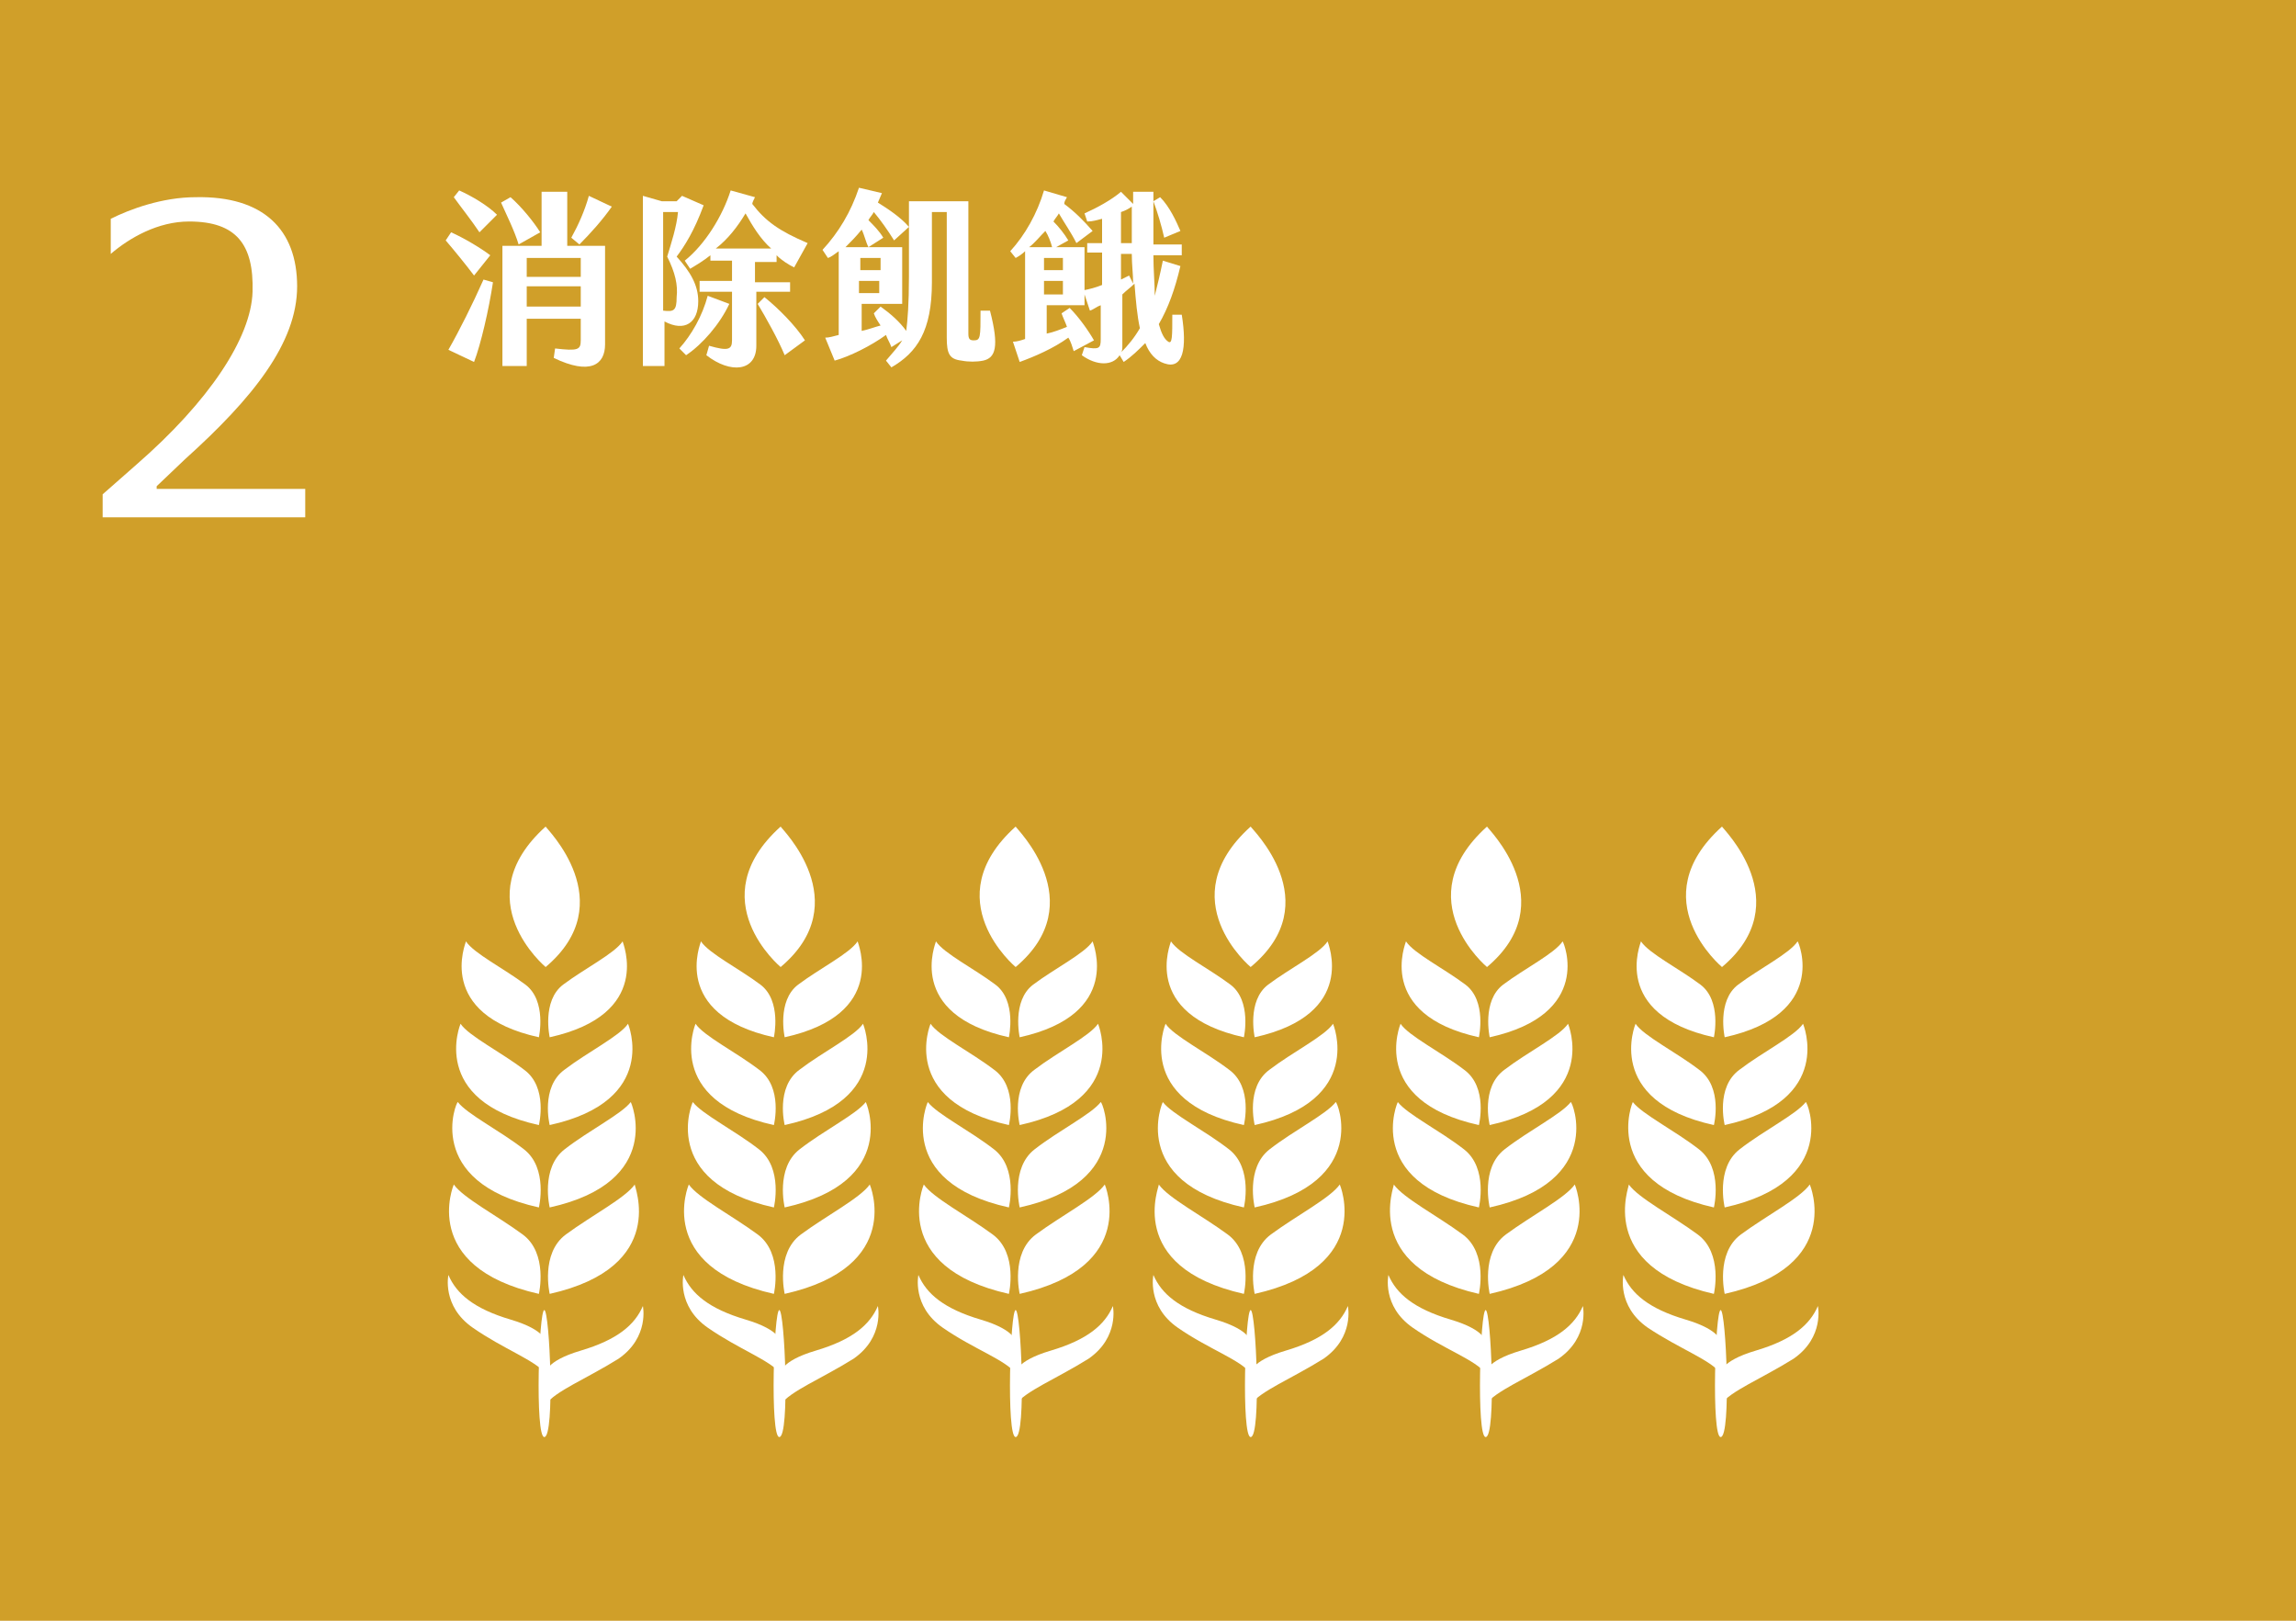
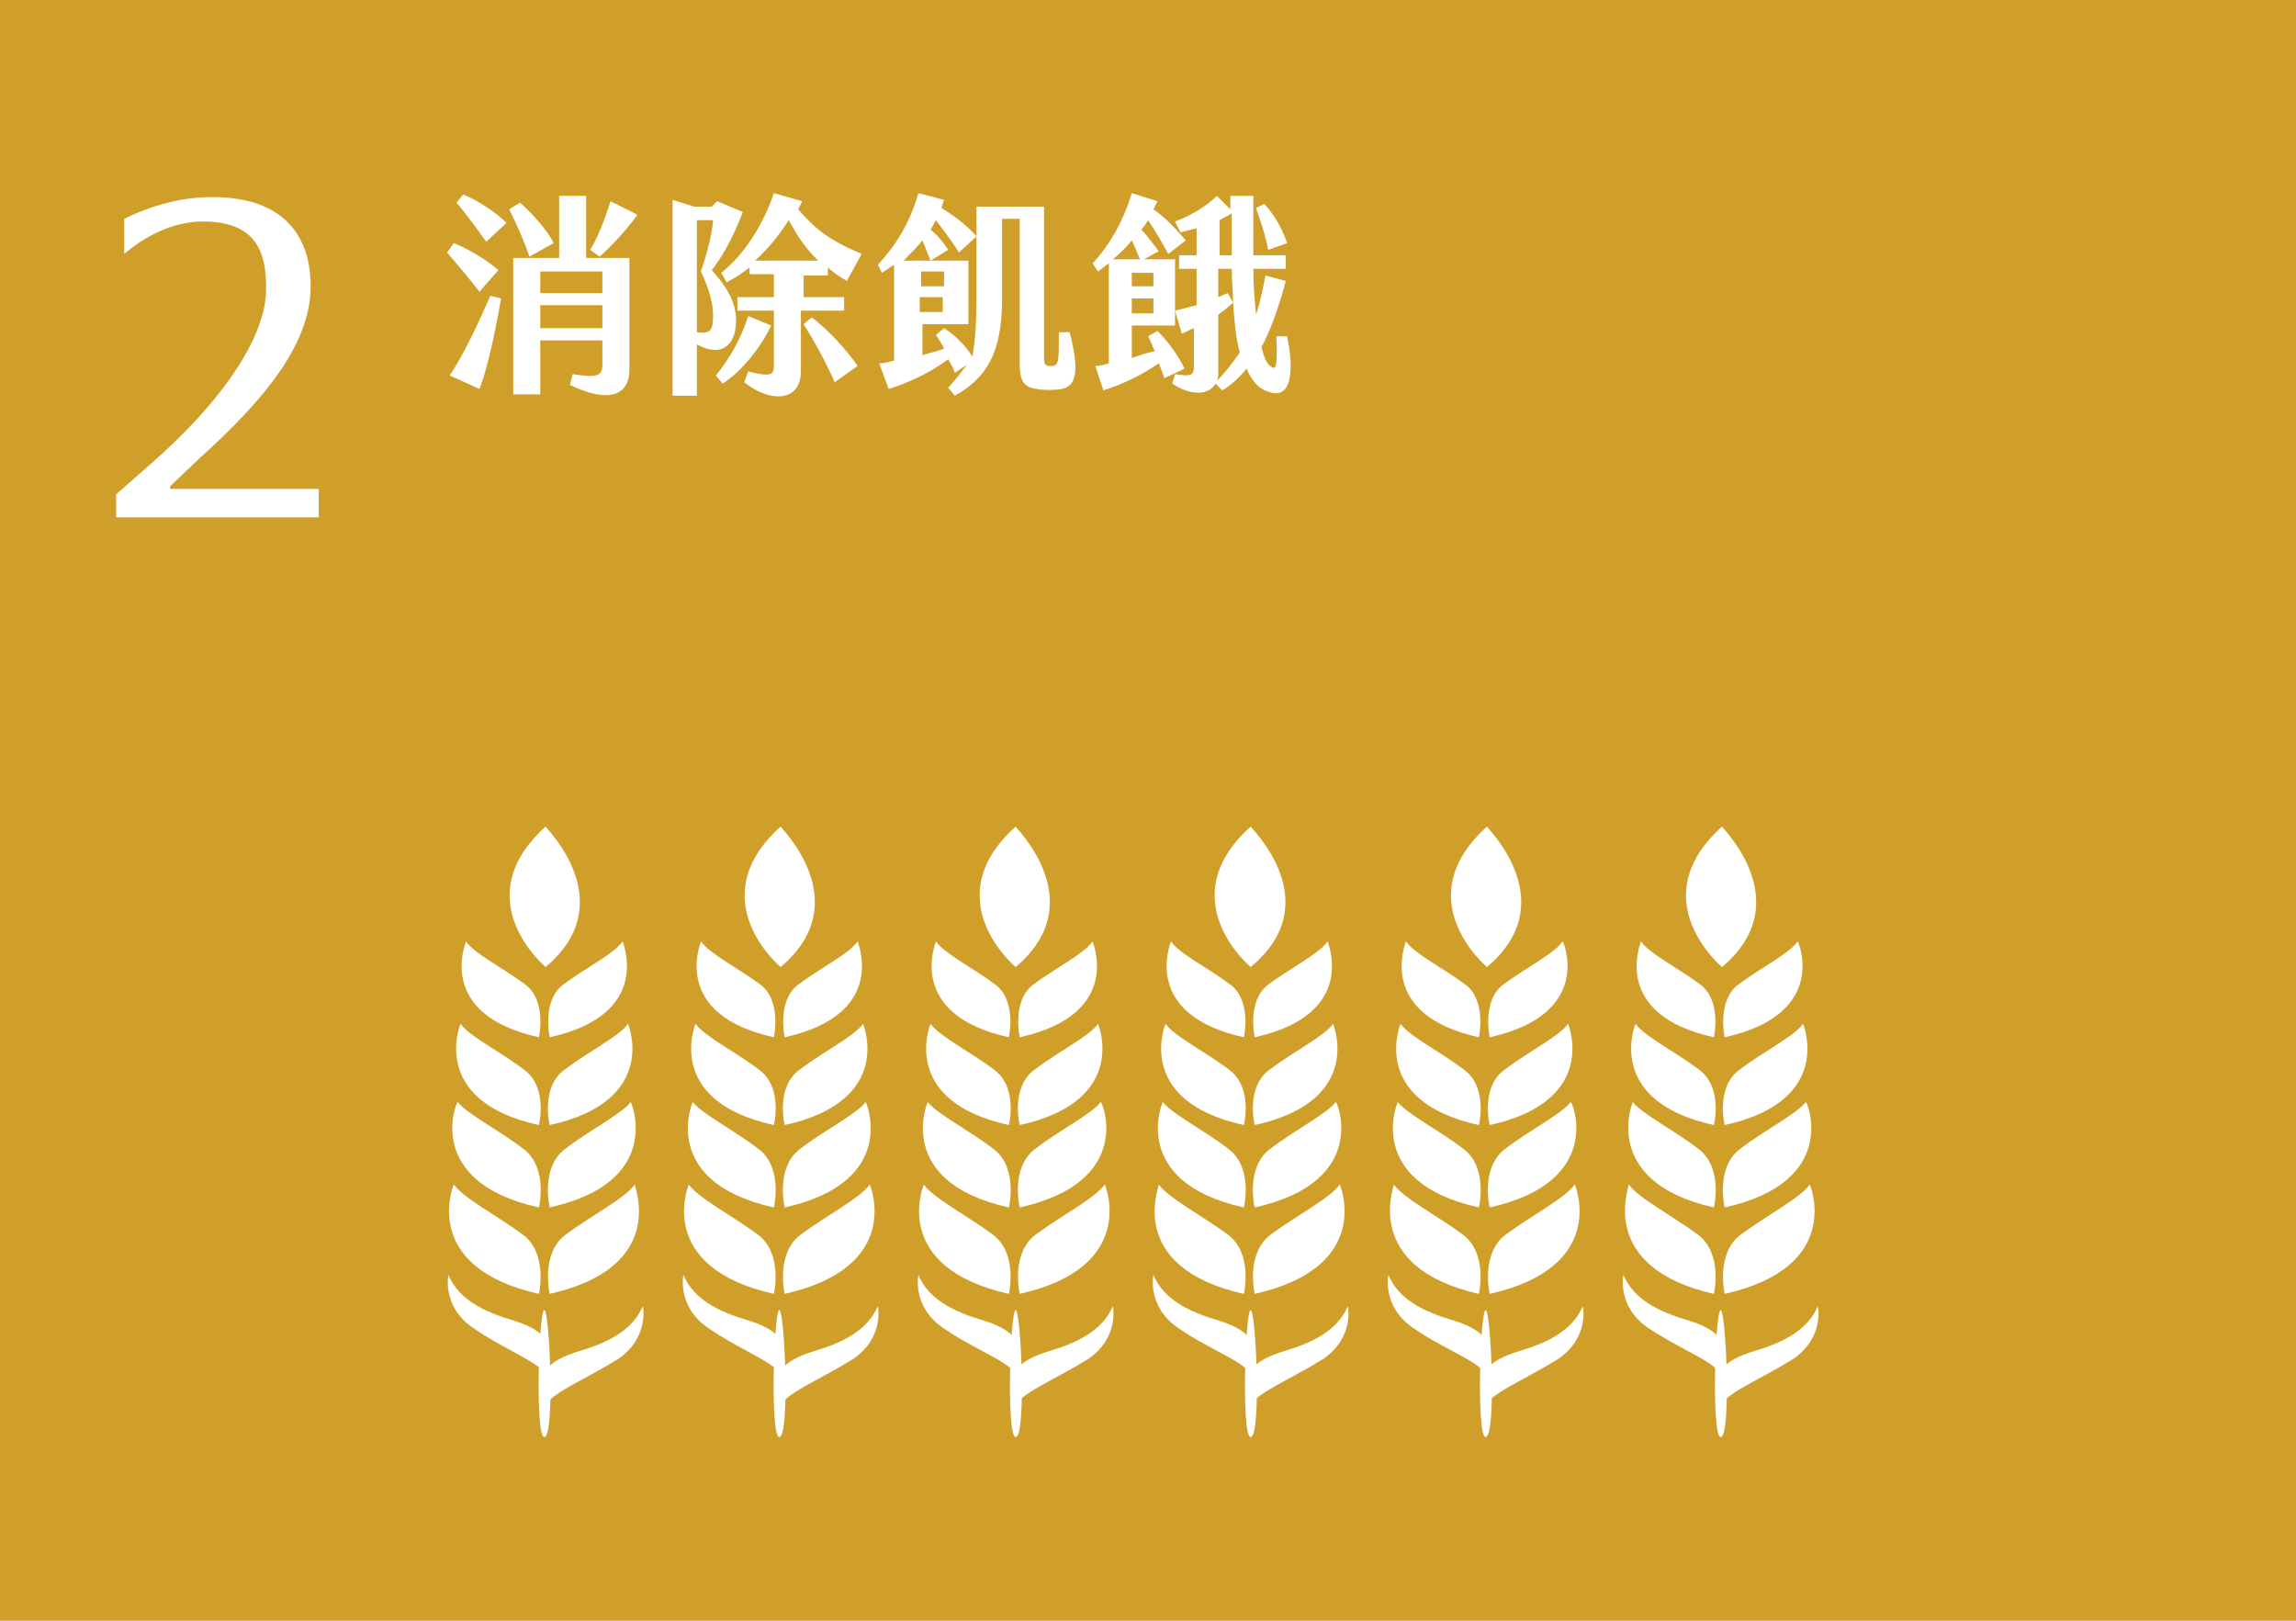
<svg xmlns="http://www.w3.org/2000/svg" version="1.1" id="圖層_1" x="0px" y="0px" viewBox="0 0 170 120" style="enable-background:new 0 0 170 120;" xml:space="preserve">
  <style type="text/css">
	.st0{fill:#D09F29;}
	.st1{fill:#FFFFFF;}
</style>
  <g>
    <rect class="st0" width="170" height="120" />
  </g>
  <g>
-     <path class="st1" d="M22,21.2c0,4.2-3.3,8.3-8.3,12.8l-2.1,2v0.2h11v2.1H7.6v-1.7l2.5-2.2c5.4-4.7,8.5-9.4,8.6-12.8   c0.1-3.5-1.2-5.2-4.7-5.2c-2.3,0-4.4,1.2-5.8,2.4v-2.6c1.4-0.7,3.8-1.6,6.3-1.6C19.5,14.5,22,17,22,21.2z" />
+     <path class="st1" d="M23,21.2c0,4.2-3.3,8.3-8.3,12.8l-2.1,2v0.2h11v2.1H8.6v-1.7l2.5-2.2c5.4-4.7,8.5-9.4,8.6-12.8   c0.1-3.5-1.2-5.2-4.7-5.2c-2.3,0-4.4,1.2-5.8,2.4v-2.6c1.4-0.7,3.8-1.6,6.3-1.6C20.5,14.5,23,17,23,21.2z" />
  </g>
  <g>
-     <path class="st1" d="M35.1,20.4c-0.6-0.8-1.5-1.9-2.1-2.6l0.4-0.6c0.9,0.4,2.1,1.1,2.9,1.7L35.1,20.4z M35.8,20.7l0.7,0.2   c-0.3,2-0.9,4.6-1.4,5.9l-1.9-0.9C34,24.5,35,22.5,35.8,20.7z M34,14.1c0.9,0.4,2.1,1.1,2.8,1.8l-1.3,1.3c-0.6-0.9-1.4-1.9-1.9-2.6   L34,14.1z M38.4,18.1c-0.3-1-0.9-2.2-1.3-3.1l0.7-0.4c0.8,0.7,1.7,1.8,2.2,2.6L38.4,18.1z M42,18.2h2.8v7.3c0,1.5-1.1,2.3-3.8,1   l0.1-0.7c1.7,0.2,1.9,0.1,1.9-0.6v-1.6h-4v3.5h-1.8v-8.9h2.9v-4H42V18.2z M43,19.1h-4v1.4h4V19.1z M43,22.7v-1.5h-4v1.5H43z    M42.9,18.1l-0.6-0.5c0.5-0.9,1-2,1.3-3.1l1.7,0.8C44.6,16.3,43.7,17.3,42.9,18.1z" />
-     <path class="st1" d="M49.2,23.8v3.3h-1.6V14.5l1.4,0.4h1.1l0.4-0.4l1.6,0.7c-0.7,1.9-1.4,3-2,3.8c1,1.1,1.6,2.1,1.6,3.3   C51.7,23.9,50.7,24.6,49.2,23.8z M49.4,19c0.3-1,0.7-2.2,0.8-3.3h-1.1V23c0.8,0.1,1,0,1-1C50.2,21.1,50,20.2,49.4,19z M54,22.5   c-0.7,1.5-2,3-3.2,3.8l-0.5-0.5c0.9-1,1.7-2.4,2.1-3.9L54,22.5z M58.6,21.6h-2.6v4c0,1.9-1.9,2.1-3.7,0.7l0.2-0.7   c1.4,0.4,1.7,0.3,1.7-0.4v-3.6h-2.4v-0.8h2.4v-1.5h-1.6v-0.4c-0.5,0.4-1,0.7-1.5,1l-0.4-0.6c1.5-1.2,2.8-3.3,3.4-5.2l1.8,0.5   c-0.1,0.2-0.2,0.4-0.2,0.5c1,1.3,2,2,4.1,2.9l-1,1.8c-0.4-0.2-0.9-0.5-1.3-0.9v0.5h-1.6v1.5h2.6V21.6z M57.1,18.4   c-0.8-0.7-1.4-1.7-1.9-2.6c-0.6,1-1.3,1.9-2.2,2.6H57.1z M59.6,25.2l-1.5,1.1c-0.5-1.2-1.4-2.8-2-3.8l0.5-0.5   C57.6,22.8,58.9,24.1,59.6,25.2z" />
-     <path class="st1" d="M72.8,26.7c-0.5,0.1-1.1,0.1-1.6,0c-0.9-0.1-1.1-0.5-1.1-1.7v-9.3h-1.1v5.2c0,3.6-1.1,5.2-3,6.3l-0.4-0.5   c0.5-0.6,0.9-1,1.2-1.5l-0.8,0.5c-0.1-0.3-0.3-0.6-0.4-0.9c-1.1,0.8-2.7,1.6-3.8,1.9L61.1,25c0.3,0,0.6-0.1,1-0.2v-6.2   c-0.3,0.2-0.5,0.4-0.8,0.5l-0.4-0.6c1.2-1.3,2.1-2.8,2.7-4.6l1.7,0.4L65,15c0.8,0.5,1.7,1.1,2.3,1.8v-1.9h4.4v9.8   c0,0.4,0.1,0.5,0.4,0.5c0.5,0,0.5-0.2,0.5-2.2h0.7C74,25.7,73.7,26.5,72.8,26.7z M67.3,20.5v-3.7l-1.1,1c-0.5-0.8-1-1.5-1.5-2.1   c-0.1,0.2-0.3,0.4-0.4,0.6c0.4,0.4,0.8,0.8,1.1,1.3l-1.1,0.7c-0.2-0.4-0.3-0.9-0.5-1.3c-0.4,0.5-0.8,0.9-1.2,1.3h4.2v4.2h-3v2   c0.5-0.1,1-0.3,1.4-0.4c-0.2-0.3-0.4-0.6-0.5-0.9l0.5-0.5c0.7,0.5,1.4,1.1,1.9,1.8C67.2,23.7,67.3,22.5,67.3,20.5z M65.2,19.1h-1.5   V20h1.5V19.1z M63.6,21.7h1.5v-0.9h-1.5V21.7z" />
-     <path class="st1" d="M79.5,26c-0.1-0.3-0.2-0.7-0.4-1c-1.1,0.8-2.5,1.4-3.6,1.8L75,25.3c0.3,0,0.6-0.1,0.9-0.2v-6.5   c-0.2,0.2-0.5,0.4-0.7,0.5l-0.4-0.5c1.1-1.2,2-2.8,2.5-4.5l1.7,0.5c-0.1,0.2-0.2,0.3-0.2,0.5c0.8,0.6,1.4,1.2,2.1,2L79.7,18   c-0.4-0.8-0.9-1.5-1.3-2.2c-0.1,0.2-0.3,0.4-0.4,0.6c0.4,0.4,0.8,0.9,1.1,1.4l-0.9,0.5h2.1v4.3h-2.8v2.1c0.5-0.1,1-0.3,1.5-0.5   c-0.1-0.3-0.3-0.7-0.4-1l0.6-0.4c0.7,0.7,1.4,1.7,1.8,2.4L79.5,26z M76.2,18.3h1.7c-0.1-0.4-0.3-0.9-0.5-1.2   C77,17.5,76.6,18,76.2,18.3z M78.7,19.1h-1.4V20h1.4V19.1z M78.7,21.8v-1h-1.4v1H78.7z M86.2,26.9c-0.6-0.2-1.1-0.7-1.4-1.5   c-0.5,0.5-1,1-1.6,1.4l-0.3-0.5c-0.5,0.8-1.7,0.8-2.8,0l0.2-0.6c1.1,0.2,1.2,0.1,1.2-0.6v-2.5c-0.3,0.1-0.5,0.3-0.8,0.4l-0.5-1.5   c0.5-0.1,0.9-0.2,1.4-0.4v-2.4h-1.1V18h1.1v-1.8c-0.4,0.1-0.7,0.2-1.1,0.2l-0.2-0.6c0.9-0.4,2-1,2.7-1.6l0.9,0.9v-0.9h1.5v1.4   c0,0.9,0,1.7,0,2.5h2.1v0.8h-2.1c0,1.1,0.1,2.1,0.1,3c0.2-0.8,0.4-1.6,0.6-2.6l1.3,0.4c-0.4,1.7-0.9,3.1-1.6,4.3   c0.2,0.7,0.4,1.1,0.7,1.3c0.3,0.2,0.3-0.4,0.3-2h0.7C87.9,25.8,87.6,27.4,86.2,26.9z M84.4,24.3c-0.2-0.9-0.3-2-0.4-3.3   c-0.3,0.3-0.6,0.5-0.9,0.8v3.8c0,0.2,0,0.4-0.1,0.5C83.5,25.6,84,25,84.4,24.3z M83,18h0.8c0-0.8,0-1.6,0-2.4v-0.3   c-0.3,0.2-0.5,0.3-0.8,0.4V18z M83,20.7c0.2-0.1,0.4-0.2,0.6-0.3l0.3,0.6c0-0.7-0.1-1.4-0.1-2.2H83V20.7z M86.2,17.6   c-0.2-0.9-0.5-1.9-0.8-2.7l0.5-0.3c0.7,0.7,1.2,1.8,1.5,2.5L86.2,17.6z" />
+     <path class="st1" d="M35.5,21.6c-0.7-0.9-1.7-2.1-2.4-2.9l0.5-0.7c1,0.4,2.4,1.2,3.3,2L35.5,21.6z M36.3,21.9l0.8,0.2   c-0.4,2.3-1,5.2-1.6,6.7l-2.2-1C34.3,26.3,35.4,24,36.3,21.9z M34.3,14.4c1,0.4,2.4,1.3,3.2,2.1L36,17.9c-0.7-1-1.6-2.2-2.2-2.9   L34.3,14.4z M39.2,19c-0.4-1.2-1-2.5-1.5-3.5l0.8-0.5c0.9,0.8,2,2,2.5,3L39.2,19z M43.4,19.1h3.2v8.3c0,1.7-1.3,2.6-4.4,1.1   l0.2-0.8c1.9,0.3,2.2,0.1,2.2-0.7v-1.8H40v4h-2V19.1h3.4v-4.6h2V19.1z M44.6,20.1H40v1.6h4.6V20.1z M44.6,24.3v-1.7H40v1.7H44.6z    M44.4,19l-0.7-0.5c0.6-1,1.1-2.3,1.5-3.6l2,1C46.4,17,45.4,18.1,44.4,19z" />
+     <path class="st1" d="M51.6,25.5v3.8h-1.8V14.8l1.6,0.5h1.3l0.4-0.4l1.9,0.8c-0.8,2.1-1.6,3.4-2.3,4.3c1.1,1.2,1.8,2.4,1.8,3.7   C54.5,25.6,53.4,26.5,51.6,25.5z M51.9,20.1c0.4-1.2,0.8-2.6,0.9-3.8h-1.2v8.3c0.9,0.1,1.2,0,1.2-1.2   C52.8,22.4,52.5,21.4,51.9,20.1z M57.1,24.1c-0.8,1.7-2.3,3.5-3.6,4.3L53,27.8c1-1.2,1.9-2.8,2.4-4.4L57.1,24.1z M62.3,23h-3v4.5   c0,2.2-2.2,2.4-4.2,0.8l0.3-0.8c1.6,0.4,1.9,0.3,1.9-0.4V23h-2.7v-1h2.7v-1.7h-1.8v-0.5c-0.5,0.4-1.1,0.8-1.7,1.1l-0.4-0.7   c1.8-1.4,3.2-3.8,3.9-5.9l2.1,0.6c-0.1,0.2-0.2,0.4-0.3,0.6c1.2,1.4,2.3,2.3,4.7,3.3l-1.1,2c-0.5-0.3-1-0.6-1.4-1v0.6h-1.8V22h3V23   z M60.6,19.3c-0.9-0.8-1.6-1.9-2.2-3c-0.7,1.1-1.5,2.1-2.5,3H60.6z M63.5,27.1l-1.7,1.2c-0.6-1.4-1.6-3.2-2.3-4.3l0.6-0.5   C61.2,24.3,62.7,25.9,63.5,27.1z" />
+     <path class="st1" d="M78.6,28.8c-0.6,0.1-1.3,0.1-1.8,0c-1-0.1-1.3-0.6-1.3-1.9V16.2h-1.3v5.9c0,4.1-1.2,5.9-3.5,7.2l-0.5-0.6   c0.6-0.6,1-1.2,1.4-1.7l-0.9,0.6c-0.1-0.3-0.3-0.7-0.5-1c-1.3,1-3.1,1.8-4.4,2.2l-0.7-1.9c0.4,0,0.7-0.1,1.1-0.2v-7.1   c-0.3,0.2-0.6,0.4-0.9,0.6L65,19.6c1.4-1.5,2.4-3.2,3-5.3l1.9,0.5l-0.2,0.6c1,0.6,1.9,1.3,2.6,2.1v-2.2h5v11.2   c0,0.5,0.1,0.6,0.5,0.6c0.6,0,0.6-0.2,0.6-2.5h0.8C80,27.7,79.6,28.6,78.6,28.8z M72.3,21.8v-4.3L71,18.7c-0.6-1-1.2-1.7-1.7-2.4   c-0.1,0.2-0.3,0.5-0.4,0.7c0.5,0.4,1,1,1.3,1.5l-1.3,0.8c-0.2-0.5-0.4-1-0.6-1.5c-0.4,0.5-0.9,1-1.4,1.5h4.8V24h-3.4v2.3   c0.6-0.2,1.2-0.3,1.6-0.5c-0.2-0.4-0.4-0.7-0.6-1l0.6-0.5c0.8,0.5,1.6,1.3,2.1,2.1C72.2,25.3,72.3,24,72.3,21.8z M69.9,20.1h-1.7   v1.1h1.7V20.1z M68.1,23.1h1.7V22h-1.7V23.1z" />
+     <path class="st1" d="M86.2,28c-0.1-0.4-0.3-0.8-0.4-1.1c-1.3,0.9-2.8,1.6-4.1,2l-0.6-1.8c0.3,0,0.7-0.1,1-0.2v-7.4   c-0.3,0.2-0.5,0.4-0.8,0.6l-0.4-0.6c1.3-1.4,2.3-3.2,2.9-5.2l1.9,0.6c-0.1,0.2-0.2,0.4-0.3,0.6c0.9,0.6,1.6,1.4,2.4,2.3l-1.3,1   c-0.5-0.9-1-1.8-1.5-2.5c-0.1,0.2-0.3,0.5-0.5,0.7c0.5,0.5,0.9,1.1,1.3,1.6l-1.1,0.6H87v4.9h-3.2v2.4c0.6-0.2,1.2-0.4,1.7-0.5   c-0.2-0.4-0.3-0.8-0.5-1.1l0.7-0.4c0.8,0.8,1.6,1.9,2,2.8L86.2,28z M82.4,19.2h2c-0.2-0.5-0.4-1-0.6-1.4   C83.4,18.3,82.9,18.8,82.4,19.2z M85.4,20.2h-1.6v1h1.6V20.2z M85.4,23.2v-1.1h-1.6v1.1H85.4z M93.9,29c-0.7-0.2-1.2-0.8-1.6-1.7   c-0.5,0.6-1.1,1.2-1.8,1.6L90,28.4c-0.5,0.9-1.9,0.9-3.2,0l0.2-0.7c1.2,0.2,1.4,0.1,1.4-0.6v-2.8c-0.3,0.1-0.6,0.3-0.9,0.4L87,23   c0.5-0.1,1.1-0.3,1.6-0.4v-2.7h-1.3v-1h1.3v-2c-0.4,0.1-0.8,0.2-1.2,0.3L87,16.4c1.1-0.4,2.3-1.1,3.1-1.9l1,1v-1h1.7v1.6   c0,1,0,1.9,0,2.8h2.4v1h-2.4c0,1.3,0.1,2.4,0.2,3.4c0.3-0.9,0.5-1.9,0.7-2.9l1.5,0.4c-0.5,1.9-1.1,3.6-1.8,4.9   c0.2,0.8,0.4,1.3,0.8,1.5c0.3,0.2,0.4-0.4,0.3-2.3h0.8C95.9,27.8,95.5,29.6,93.9,29z M91.8,26.1c-0.3-1-0.4-2.3-0.5-3.7   c-0.3,0.3-0.7,0.6-1.1,0.9v4.3c0,0.2,0,0.4-0.1,0.6C90.8,27.5,91.3,26.8,91.8,26.1z M90.2,18.9h1c0-0.9,0-1.8,0-2.8v-0.3   c-0.3,0.2-0.6,0.3-0.9,0.5V18.9z M90.2,22c0.2-0.1,0.5-0.2,0.7-0.3l0.4,0.7c0-0.8-0.1-1.6-0.1-2.5h-1V22z M93.9,18.5   c-0.2-1.1-0.6-2.2-0.9-3.1l0.6-0.3c0.8,0.8,1.4,2,1.7,2.9L93.9,18.5z" />
  </g>
  <g>
    <path class="st1" d="M40.3,106.4c-0.7,0-0.4-9.4,0-9.4S41.1,106.4,40.3,106.4z" />
    <path class="st1" d="M40.4,101.7v-2.3c0,0,0.1-0.9-2.6-1.7c-2.7-0.8-4-1.9-4.6-3.3c0,0-0.5,2.3,1.8,3.9   C37.3,99.9,39.6,100.7,40.4,101.7z" />
    <path class="st1" d="M40.4,104v-2.3c0,0-0.1-0.9,2.6-1.7c2.7-0.8,4-1.9,4.6-3.3c0,0,0.5,2.3-1.8,3.9C43.4,102.1,41.1,103,40.4,104z   " />
    <path class="st1" d="M39.9,95.8c0,0,0.7-3-1.2-4.4s-4.4-2.7-5.1-3.7C33.6,87.7,31,93.8,39.9,95.8z" />
    <path class="st1" d="M39.9,89.4c0,0,0.7-2.9-1.1-4.3c-1.8-1.4-4.2-2.6-4.9-3.5C33.8,81.5,31.3,87.5,39.9,89.4z" />
    <path class="st1" d="M39.9,83.3c0,0,0.7-2.8-1.1-4.1c-1.7-1.3-4.1-2.5-4.7-3.4C34.1,75.8,31.7,81.5,39.9,83.3z" />
    <path class="st1" d="M39.9,76.8c0,0,0.6-2.7-1-3.9c-1.6-1.2-3.8-2.3-4.4-3.2C34.5,69.8,32.2,75.1,39.9,76.8z" />
    <path class="st1" d="M40.7,95.8c0,0-0.7-3,1.2-4.4c1.9-1.4,4.4-2.7,5.1-3.7C46.9,87.7,49.6,93.8,40.7,95.8z" />
    <path class="st1" d="M40.7,89.4c0,0-0.7-2.9,1.1-4.3c1.8-1.4,4.2-2.6,4.9-3.5C46.7,81.5,49.3,87.5,40.7,89.4z" />
    <path class="st1" d="M40.7,83.3c0,0-0.7-2.8,1.1-4.1c1.7-1.3,4.1-2.5,4.7-3.4C46.5,75.8,48.9,81.5,40.7,83.3z" />
    <path class="st1" d="M40.7,76.8c0,0-0.6-2.7,1-3.9c1.6-1.2,3.8-2.3,4.4-3.2C46.1,69.8,48.4,75.1,40.7,76.8z" />
    <path class="st1" d="M40.4,71.6c0,0-6-5,0-10.4C40.4,61.3,46.1,66.8,40.4,71.6z" />
  </g>
  <g>
    <path class="st1" d="M57.7,106.4c-0.7,0-0.4-9.4,0-9.4S58.5,106.4,57.7,106.4z" />
    <path class="st1" d="M57.8,101.7v-2.3c0,0,0.1-0.9-2.6-1.7c-2.7-0.8-4-1.9-4.6-3.3c0,0-0.5,2.3,1.8,3.9   C54.7,99.9,57,100.7,57.8,101.7z" />
    <path class="st1" d="M57.8,104v-2.3c0,0-0.1-0.9,2.6-1.7c2.7-0.8,4-1.9,4.6-3.3c0,0,0.5,2.3-1.8,3.9C60.8,102.1,58.5,103,57.8,104z   " />
    <path class="st1" d="M57.3,95.8c0,0,0.7-3-1.2-4.4s-4.4-2.7-5.1-3.7C51,87.7,48.4,93.8,57.3,95.8z" />
    <path class="st1" d="M57.3,89.4c0,0,0.7-2.9-1.1-4.3c-1.8-1.4-4.2-2.6-4.9-3.5C51.3,81.5,48.7,87.5,57.3,89.4z" />
    <path class="st1" d="M57.3,83.3c0,0,0.7-2.8-1.1-4.1c-1.7-1.3-4.1-2.5-4.7-3.4C51.5,75.8,49.1,81.5,57.3,83.3z" />
    <path class="st1" d="M57.3,76.8c0,0,0.6-2.7-1-3.9c-1.6-1.2-3.8-2.3-4.4-3.2C51.9,69.8,49.6,75.1,57.3,76.8z" />
    <path class="st1" d="M58.1,95.8c0,0-0.7-3,1.2-4.4c1.9-1.4,4.4-2.7,5.1-3.7C64.4,87.7,67,93.8,58.1,95.8z" />
    <path class="st1" d="M58.1,89.4c0,0-0.7-2.9,1.1-4.3c1.8-1.4,4.2-2.6,4.9-3.5C64.1,81.5,66.7,87.5,58.1,89.4z" />
    <path class="st1" d="M58.1,83.3c0,0-0.7-2.8,1.1-4.1c1.7-1.3,4.1-2.5,4.7-3.4C63.9,75.8,66.3,81.5,58.1,83.3z" />
    <path class="st1" d="M58.1,76.8c0,0-0.6-2.7,1-3.9c1.6-1.2,3.8-2.3,4.4-3.2C63.5,69.8,65.8,75.1,58.1,76.8z" />
    <path class="st1" d="M57.8,71.6c0,0-6-5,0-10.4C57.8,61.3,63.5,66.8,57.8,71.6z" />
  </g>
  <g>
    <path class="st1" d="M75.2,106.4c-0.7,0-0.4-9.4,0-9.4S76,106.4,75.2,106.4z" />
    <path class="st1" d="M75.2,101.7v-2.3c0,0,0.1-0.9-2.6-1.7c-2.7-0.8-4-1.9-4.6-3.3c0,0-0.5,2.3,1.8,3.9   C72.1,99.9,74.5,100.7,75.2,101.7z" />
    <path class="st1" d="M75.2,104v-2.3c0,0-0.1-0.9,2.6-1.7c2.7-0.8,4-1.9,4.6-3.3c0,0,0.5,2.3-1.8,3.9C78.2,102.1,75.9,103,75.2,104z   " />
    <path class="st1" d="M74.7,95.8c0,0,0.7-3-1.2-4.4s-4.4-2.7-5.1-3.7C68.4,87.7,65.8,93.8,74.7,95.8z" />
    <path class="st1" d="M74.7,89.4c0,0,0.7-2.9-1.1-4.3c-1.8-1.4-4.2-2.6-4.9-3.5C68.7,81.5,66.1,87.5,74.7,89.4z" />
    <path class="st1" d="M74.7,83.3c0,0,0.7-2.8-1.1-4.1c-1.7-1.3-4.1-2.5-4.7-3.4C68.9,75.8,66.5,81.5,74.7,83.3z" />
    <path class="st1" d="M74.7,76.8c0,0,0.6-2.7-1-3.9c-1.6-1.2-3.8-2.3-4.4-3.2C69.3,69.8,67,75.1,74.7,76.8z" />
    <path class="st1" d="M75.5,95.8c0,0-0.7-3,1.2-4.4c1.9-1.4,4.4-2.7,5.1-3.7C81.8,87.7,84.4,93.8,75.5,95.8z" />
    <path class="st1" d="M75.5,89.4c0,0-0.7-2.9,1.1-4.3c1.8-1.4,4.2-2.6,4.9-3.5C81.6,81.5,84.1,87.5,75.5,89.4z" />
    <path class="st1" d="M75.5,83.3c0,0-0.7-2.8,1.1-4.1c1.7-1.3,4.1-2.5,4.7-3.4C81.3,75.8,83.7,81.5,75.5,83.3z" />
    <path class="st1" d="M75.5,76.8c0,0-0.6-2.7,1-3.9c1.6-1.2,3.8-2.3,4.4-3.2C80.9,69.8,83.2,75.1,75.5,76.8z" />
    <path class="st1" d="M75.2,71.6c0,0-6-5,0-10.4C75.2,61.3,80.9,66.8,75.2,71.6z" />
  </g>
  <g>
    <path class="st1" d="M92.6,106.4c-0.7,0-0.4-9.4,0-9.4S93.4,106.4,92.6,106.4z" />
    <path class="st1" d="M92.6,101.7v-2.3c0,0,0.1-0.9-2.6-1.7c-2.7-0.8-4-1.9-4.6-3.3c0,0-0.5,2.3,1.8,3.9   C89.5,99.9,91.9,100.7,92.6,101.7z" />
    <path class="st1" d="M92.6,104v-2.3c0,0-0.1-0.9,2.6-1.7c2.7-0.8,4-1.9,4.6-3.3c0,0,0.5,2.3-1.8,3.9C95.6,102.1,93.3,103,92.6,104z   " />
    <path class="st1" d="M92.1,95.8c0,0,0.7-3-1.2-4.4s-4.4-2.7-5.1-3.7C85.9,87.7,83.2,93.8,92.1,95.8z" />
    <path class="st1" d="M92.1,89.4c0,0,0.7-2.9-1.1-4.3c-1.8-1.4-4.2-2.6-4.9-3.5C86.1,81.5,83.5,87.5,92.1,89.4z" />
    <path class="st1" d="M92.1,83.3c0,0,0.7-2.8-1.1-4.1c-1.7-1.3-4.1-2.5-4.7-3.4C86.3,75.8,83.9,81.5,92.1,83.3z" />
    <path class="st1" d="M92.1,76.8c0,0,0.6-2.7-1-3.9c-1.6-1.2-3.8-2.3-4.4-3.2C86.7,69.8,84.4,75.1,92.1,76.8z" />
    <path class="st1" d="M92.9,95.8c0,0-0.7-3,1.2-4.4c1.9-1.4,4.4-2.7,5.1-3.7C99.2,87.7,101.8,93.8,92.9,95.8z" />
    <path class="st1" d="M92.9,89.4c0,0-0.7-2.9,1.1-4.3c1.8-1.4,4.2-2.6,4.9-3.5C99,81.5,101.5,87.5,92.9,89.4z" />
    <path class="st1" d="M92.9,83.3c0,0-0.7-2.8,1.1-4.1c1.7-1.3,4.1-2.5,4.7-3.4C98.7,75.8,101.1,81.5,92.9,83.3z" />
    <path class="st1" d="M92.9,76.8c0,0-0.6-2.7,1-3.9c1.6-1.2,3.8-2.3,4.4-3.2C98.3,69.8,100.6,75.1,92.9,76.8z" />
    <path class="st1" d="M92.6,71.6c0,0-6-5,0-10.4C92.6,61.3,98.4,66.8,92.6,71.6z" />
  </g>
  <g>
    <path class="st1" d="M110,106.4c-0.7,0-0.4-9.4,0-9.4C110.4,97,110.8,106.4,110,106.4z" />
    <path class="st1" d="M110,101.7v-2.3c0,0,0.1-0.9-2.6-1.7c-2.7-0.8-4-1.9-4.6-3.3c0,0-0.5,2.3,1.8,3.9   C106.9,99.9,109.3,100.7,110,101.7z" />
    <path class="st1" d="M110,104v-2.3c0,0-0.1-0.9,2.6-1.7c2.7-0.8,4-1.9,4.6-3.3c0,0,0.5,2.3-1.8,3.9C113,102.1,110.7,103,110,104z" />
    <path class="st1" d="M109.5,95.8c0,0,0.7-3-1.2-4.4s-4.4-2.7-5.1-3.7C103.3,87.7,100.7,93.8,109.5,95.8z" />
    <path class="st1" d="M109.5,89.4c0,0,0.7-2.9-1.1-4.3c-1.8-1.4-4.2-2.6-4.9-3.5C103.5,81.5,100.9,87.5,109.5,89.4z" />
    <path class="st1" d="M109.5,83.3c0,0,0.7-2.8-1.1-4.1c-1.7-1.3-4.1-2.5-4.7-3.4C103.7,75.8,101.3,81.5,109.5,83.3z" />
    <path class="st1" d="M109.5,76.8c0,0,0.6-2.7-1-3.9c-1.6-1.2-3.8-2.3-4.4-3.2C104.1,69.8,101.8,75.1,109.5,76.8z" />
    <path class="st1" d="M110.3,95.8c0,0-0.7-3,1.2-4.4c1.9-1.4,4.4-2.7,5.1-3.7C116.6,87.7,119.2,93.8,110.3,95.8z" />
    <path class="st1" d="M110.3,89.4c0,0-0.7-2.9,1.1-4.3c1.8-1.4,4.2-2.6,4.9-3.5C116.4,81.5,118.9,87.5,110.3,89.4z" />
    <path class="st1" d="M110.3,83.3c0,0-0.7-2.8,1.1-4.1c1.7-1.3,4.1-2.5,4.7-3.4C116.1,75.8,118.5,81.5,110.3,83.3z" />
    <path class="st1" d="M110.3,76.8c0,0-0.6-2.7,1-3.9c1.6-1.2,3.8-2.3,4.4-3.2C115.8,69.8,118,75.1,110.3,76.8z" />
    <path class="st1" d="M110.1,71.6c0,0-6-5,0-10.4C110.1,61.3,115.8,66.8,110.1,71.6z" />
  </g>
  <g>
    <path class="st1" d="M127.4,106.4c-0.7,0-0.4-9.4,0-9.4C127.8,97,128.2,106.4,127.4,106.4z" />
    <path class="st1" d="M127.4,101.7v-2.3c0,0,0.1-0.9-2.6-1.7c-2.7-0.8-4-1.9-4.6-3.3c0,0-0.5,2.3,1.8,3.9   C124.4,99.9,126.7,100.7,127.4,101.7z" />
    <path class="st1" d="M127.4,104v-2.3c0,0-0.1-0.9,2.6-1.7c2.7-0.8,4-1.9,4.6-3.3c0,0,0.5,2.3-1.8,3.9   C130.4,102.1,128.1,103,127.4,104z" />
    <path class="st1" d="M126.9,95.8c0,0,0.7-3-1.2-4.4s-4.4-2.7-5.1-3.7C120.7,87.7,118.1,93.8,126.9,95.8z" />
    <path class="st1" d="M126.9,89.4c0,0,0.7-2.9-1.1-4.3c-1.8-1.4-4.2-2.6-4.9-3.5C120.9,81.5,118.4,87.5,126.9,89.4z" />
    <path class="st1" d="M126.9,83.3c0,0,0.7-2.8-1.1-4.1c-1.7-1.3-4.1-2.5-4.7-3.4C121.1,75.8,118.7,81.5,126.9,83.3z" />
    <path class="st1" d="M126.9,76.8c0,0,0.6-2.7-1-3.9c-1.6-1.2-3.8-2.3-4.4-3.2C121.5,69.8,119.2,75.1,126.9,76.8z" />
    <path class="st1" d="M127.7,95.8c0,0-0.7-3,1.2-4.4c1.9-1.4,4.4-2.7,5.1-3.7C134,87.7,136.6,93.8,127.7,95.8z" />
    <path class="st1" d="M127.7,89.4c0,0-0.7-2.9,1.1-4.3c1.8-1.4,4.2-2.6,4.9-3.5C133.8,81.5,136.3,87.5,127.7,89.4z" />
    <path class="st1" d="M127.7,83.3c0,0-0.7-2.8,1.1-4.1c1.7-1.3,4.1-2.5,4.7-3.4C133.5,75.8,135.9,81.5,127.7,83.3z" />
    <path class="st1" d="M127.7,76.8c0,0-0.6-2.7,1-3.9c1.6-1.2,3.8-2.3,4.4-3.2C133.2,69.8,135.4,75.1,127.7,76.8z" />
    <path class="st1" d="M127.5,71.6c0,0-6-5,0-10.4C127.5,61.3,133.2,66.8,127.5,71.6z" />
  </g>
</svg>
